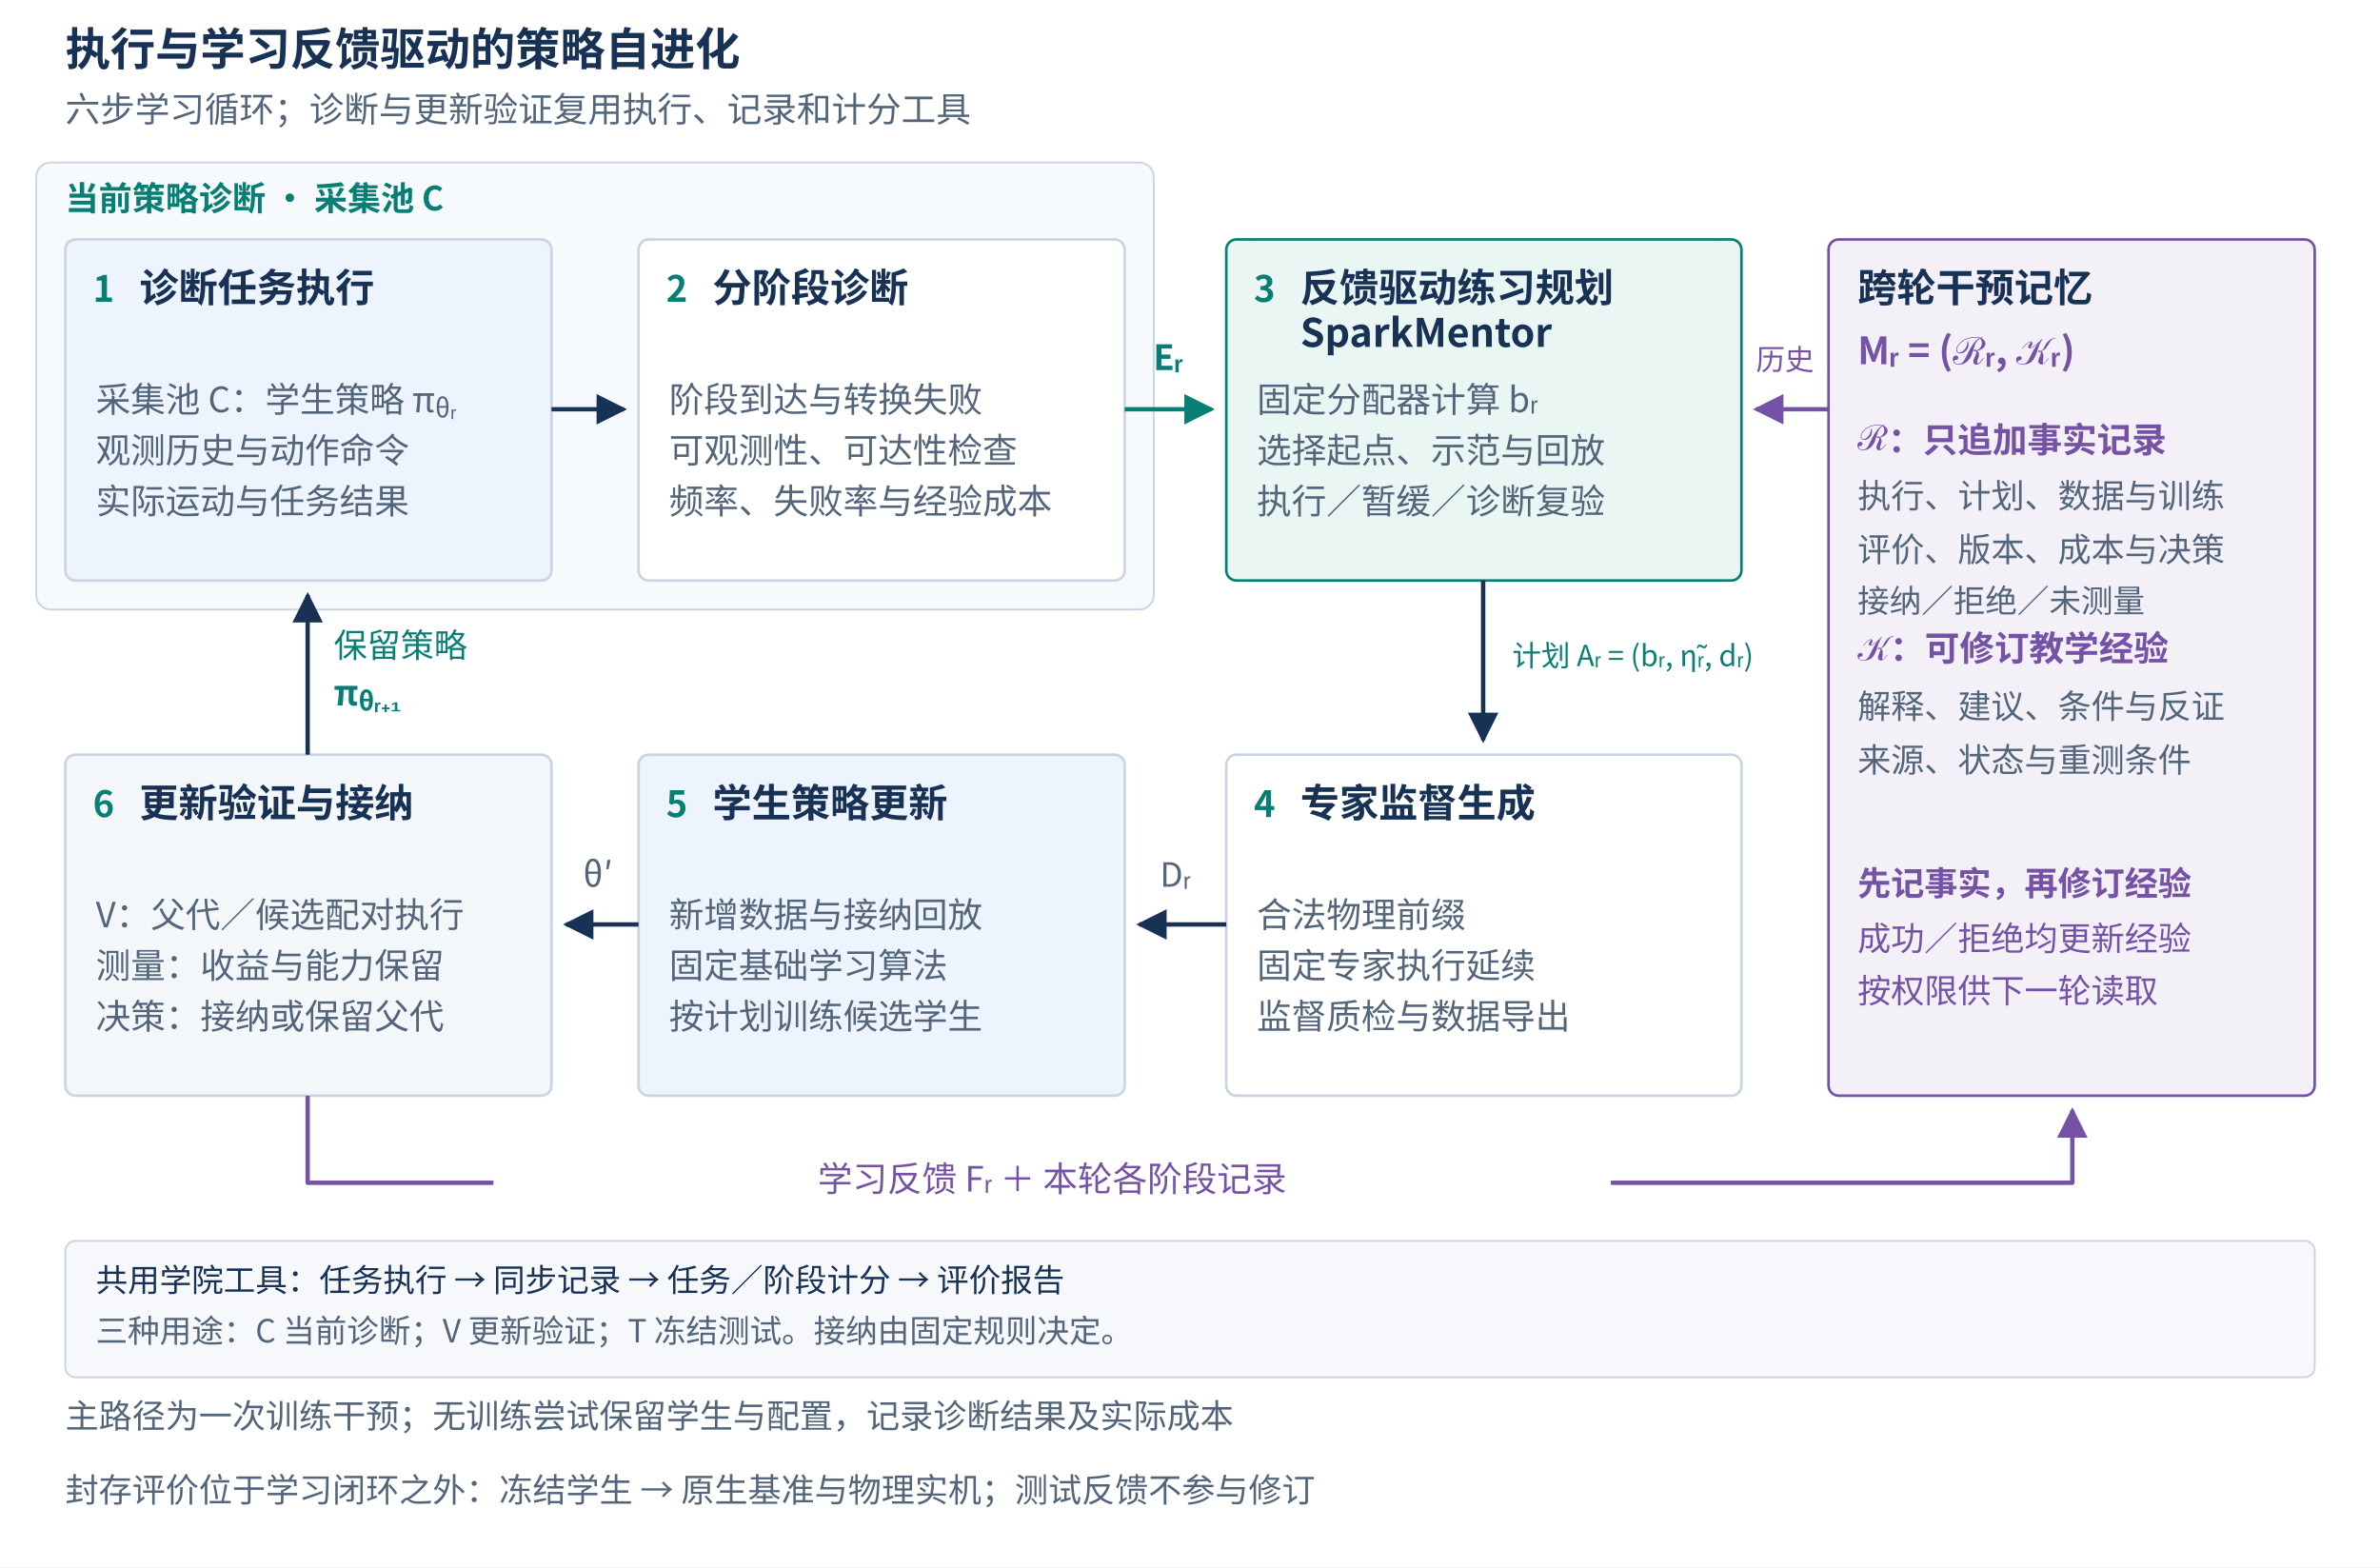
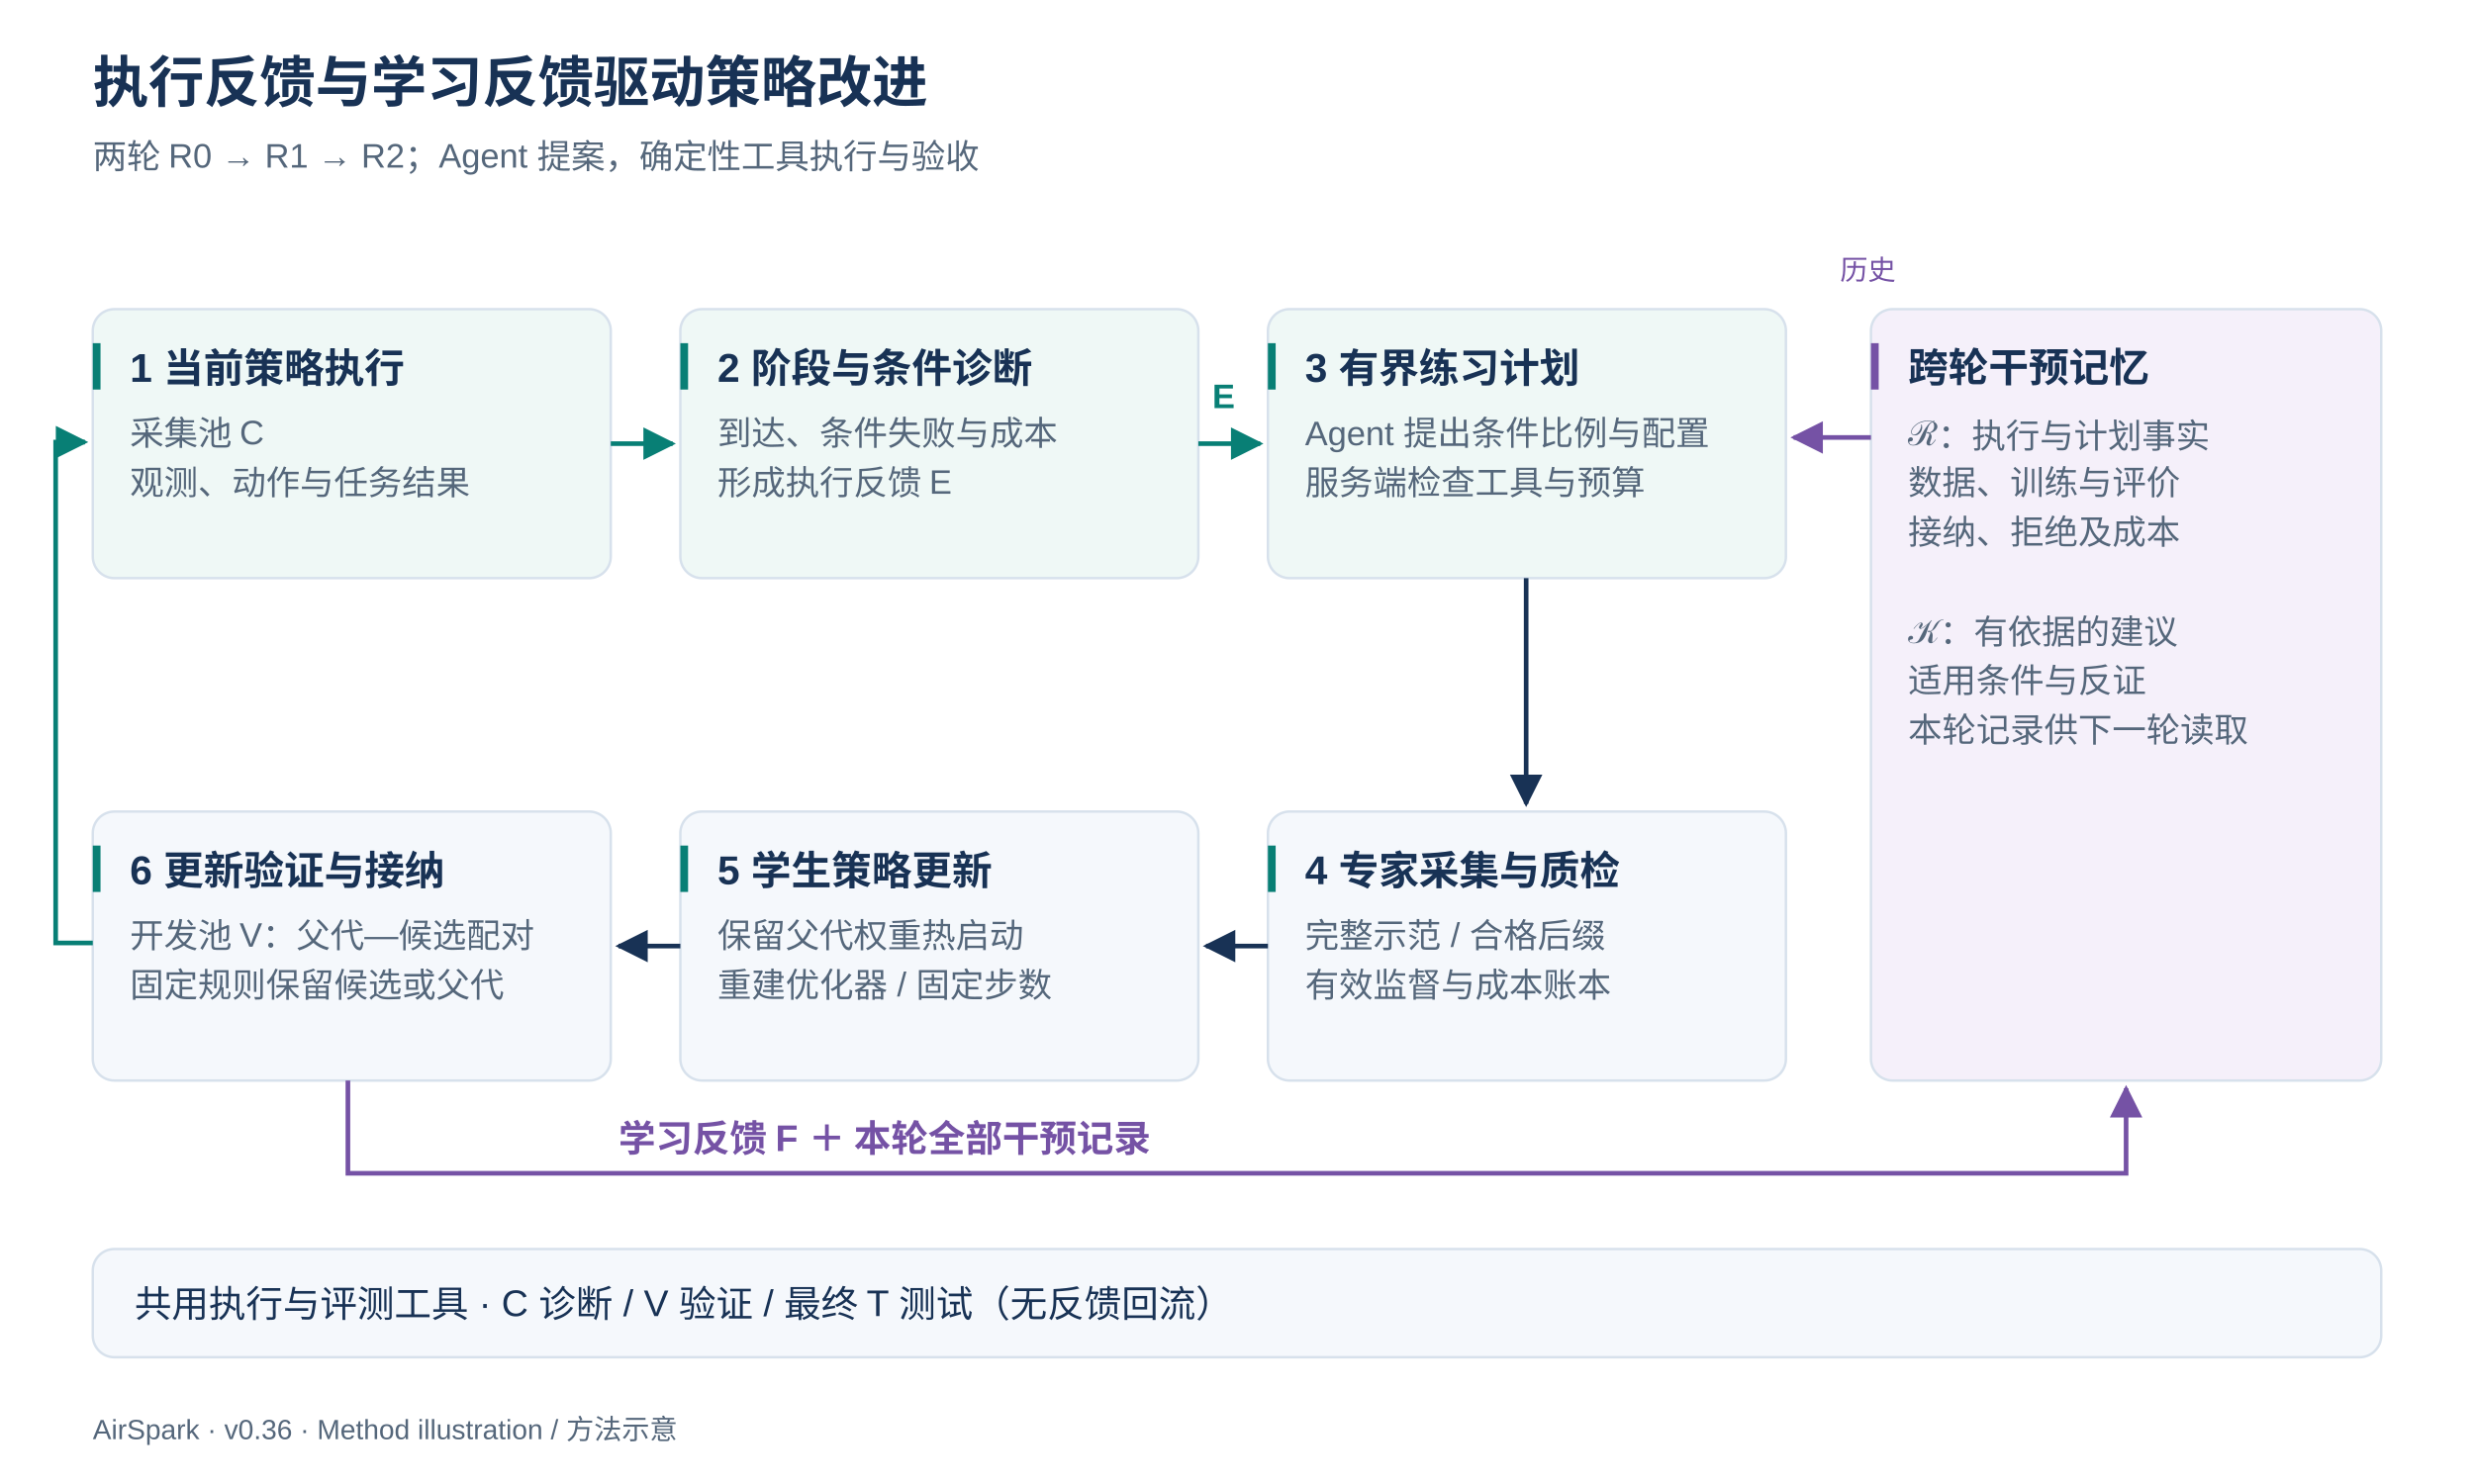
- <svg xmlns="http://www.w3.org/2000/svg" width="1640" height="1080" viewBox="0 0 1640 1080" role="img" aria-labelledby="title desc">
+ <svg xmlns="http://www.w3.org/2000/svg" width="1600" height="960" viewBox="0 0 1600 960" role="img">
  <defs>
-     <marker id="arrow-main" viewBox="0 0 10 10" refX="9" refY="5" markerWidth="7" markerHeight="7" orient="auto">
+     <marker id="navy" viewBox="0 0 10 10" refX="9" refY="5" markerWidth="7" markerHeight="7" orient="auto">
      <path d="M0 0 L10 5 L0 10 Z" fill="#183255" />
    </marker>
-     <marker id="arrow-exec" viewBox="0 0 10 10" refX="9" refY="5" markerWidth="7" markerHeight="7" orient="auto">
+     <marker id="teal" viewBox="0 0 10 10" refX="9" refY="5" markerWidth="7" markerHeight="7" orient="auto">
      <path d="M0 0 L10 5 L0 10 Z" fill="#087f75" />
    </marker>
-     <marker id="arrow-memory" viewBox="0 0 10 10" refX="9" refY="5" markerWidth="7" markerHeight="7" orient="auto">
+     <marker id="purple" viewBox="0 0 10 10" refX="9" refY="5" markerWidth="7" markerHeight="7" orient="auto">
      <path d="M0 0 L10 5 L0 10 Z" fill="#7552a5" />
    </marker>
  </defs>
-   <rect width="1640" height="1080" fill="white" />
-   <g font-family="Microsoft YaHei,Noto Sans CJK SC,Arial,sans-serif" fill="#183255">
-     <text x="45" y="45" font-size="31" font-weight="700" fill="#183255" text-anchor="start">执行与学习反馈驱动的策略自进化</text>
-     <text x="45" y="84" font-size="24" font-weight="400" fill="#52657b" text-anchor="start">六步学习循环；诊断与更新验证复用执行、记录和计分工具</text>
-     <rect x="25" y="112" width="770" height="308" rx="10" fill="#f7fafc" stroke="#c9d5e2" stroke-width="1.3" />
-     <text x="45" y="145" font-size="23" font-weight="600" fill="#087f75" text-anchor="start">当前策略诊断 · 采集池 C</text>
-     <rect x="45" y="165" width="335" height="235" rx="7" fill="#eef4fd" stroke="#c9d5e2" stroke-width="1.8" />
-     <text x="64" y="208" font-size="25" font-weight="700" fill="#087f75" text-anchor="start">1</text>
-     <text x="96" y="208" font-size="27" font-weight="650" fill="#183255" text-anchor="start">诊断任务执行</text>
-     <text x="66" y="284" font-size="24" font-weight="400" fill="#52657b" text-anchor="start">采集池 C：学生策略 π<tspan baseline-shift="sub" font-size="75%">θᵣ</tspan>
-     </text>
-     <text x="66" y="319" font-size="24" font-weight="400" fill="#52657b" text-anchor="start">观测历史与动作命令</text>
-     <text x="66" y="354" font-size="24" font-weight="400" fill="#52657b" text-anchor="start">实际运动与任务结果</text>
-     <rect x="440" y="165" width="335" height="235" rx="7" fill="white" stroke="#c9d5e2" stroke-width="1.8" />
-     <text x="459" y="208" font-size="25" font-weight="700" fill="#087f75" text-anchor="start">2</text>
-     <text x="491" y="208" font-size="27" font-weight="650" fill="#183255" text-anchor="start">分阶段诊断</text>
-     <text x="461" y="284" font-size="24" font-weight="400" fill="#52657b" text-anchor="start">阶段到达与转换失败</text>
-     <text x="461" y="319" font-size="24" font-weight="400" fill="#52657b" text-anchor="start">可观测性、可达性检查</text>
-     <text x="461" y="354" font-size="24" font-weight="400" fill="#52657b" text-anchor="start">频率、失败率与经验成本</text>
-     <rect x="845" y="165" width="355" height="235" rx="7" fill="#eaf6f3" stroke="#087f75" stroke-width="1.8" />
-     <text x="864" y="208" font-size="25" font-weight="700" fill="#087f75" text-anchor="start">3</text>
-     <text x="896" y="208" font-size="27" font-weight="650" fill="#183255" text-anchor="start">反馈驱动练习规划</text>
-     <text x="896" y="239" font-size="27" font-weight="650" fill="#183255" text-anchor="start">SparkMentor</text>
-     <text x="866" y="284" font-size="24" font-weight="400" fill="#52657b" text-anchor="start">固定分配器计算 bᵣ</text>
-     <text x="866" y="319" font-size="24" font-weight="400" fill="#52657b" text-anchor="start">选择起点、示范与回放</text>
-     <text x="866" y="354" font-size="24" font-weight="400" fill="#52657b" text-anchor="start">执行／暂缓／诊断复验</text>
-     <rect x="845" y="520" width="355" height="235" rx="7" fill="white" stroke="#c9d5e2" stroke-width="1.8" />
-     <text x="864" y="563" font-size="25" font-weight="700" fill="#087f75" text-anchor="start">4</text>
-     <text x="896" y="563" font-size="27" font-weight="650" fill="#183255" text-anchor="start">专家监督生成</text>
-     <text x="866" y="639" font-size="24" font-weight="400" fill="#52657b" text-anchor="start">合法物理前缀</text>
-     <text x="866" y="674" font-size="24" font-weight="400" fill="#52657b" text-anchor="start">固定专家执行延续</text>
-     <text x="866" y="709" font-size="24" font-weight="400" fill="#52657b" text-anchor="start">监督质检与数据导出</text>
-     <rect x="440" y="520" width="335" height="235" rx="7" fill="#eef4fd" stroke="#c9d5e2" stroke-width="1.8" />
-     <text x="459" y="563" font-size="25" font-weight="700" fill="#087f75" text-anchor="start">5</text>
-     <text x="491" y="563" font-size="27" font-weight="650" fill="#183255" text-anchor="start">学生策略更新</text>
-     <text x="461" y="639" font-size="24" font-weight="400" fill="#52657b" text-anchor="start">新增数据与接纳回放</text>
-     <text x="461" y="674" font-size="24" font-weight="400" fill="#52657b" text-anchor="start">固定基础学习算法</text>
-     <text x="461" y="709" font-size="24" font-weight="400" fill="#52657b" text-anchor="start">按计划训练候选学生</text>
-     <rect x="45" y="520" width="335" height="235" rx="7" fill="#f4f7fa" stroke="#c9d5e2" stroke-width="1.8" />
-     <text x="64" y="563" font-size="25" font-weight="700" fill="#087f75" text-anchor="start">6</text>
-     <text x="96" y="563" font-size="27" font-weight="650" fill="#183255" text-anchor="start">更新验证与接纳</text>
-     <text x="66" y="639" font-size="24" font-weight="400" fill="#52657b" text-anchor="start">V：父代／候选配对执行</text>
-     <text x="66" y="674" font-size="24" font-weight="400" fill="#52657b" text-anchor="start">测量：收益与能力保留</text>
-     <text x="66" y="709" font-size="24" font-weight="400" fill="#52657b" text-anchor="start">决策：接纳或保留父代</text>
-     <path d="M380 282 H430" fill="none" stroke="#183255" stroke-width="3" stroke-linejoin="round" marker-end="url(#arrow-main)" />
-     <path d="M775 282 H835" fill="none" stroke="#087f75" stroke-width="3" stroke-linejoin="round" marker-end="url(#arrow-exec)" />
-     <text x="805" y="255" font-size="24" font-weight="600" fill="#087f75" text-anchor="middle">Eᵣ</text>
-     <path d="M1022 400 V510" fill="none" stroke="#183255" stroke-width="3" stroke-linejoin="round" marker-end="url(#arrow-main)" />
-     <text x="1042" y="459" font-size="20" font-weight="400" fill="#087f75" text-anchor="start">计划 Aᵣ = (bᵣ, η̃ᵣ, dᵣ)</text>
-     <path d="M845 637 H785" fill="none" stroke="#183255" stroke-width="3" stroke-linejoin="round" marker-end="url(#arrow-main)" />
-     <text x="810" y="611" font-size="23" font-weight="400" fill="#52657b" text-anchor="middle">Dᵣ</text>
-     <path d="M440 637 H390" fill="none" stroke="#183255" stroke-width="3" stroke-linejoin="round" marker-end="url(#arrow-main)" />
-     <text x="412" y="611" font-size="24" font-weight="400" fill="#52657b" text-anchor="middle">θ′</text>
-     <path d="M212 520 V410" fill="none" stroke="#183255" stroke-width="3" stroke-linejoin="round" marker-end="url(#arrow-main)" />
-     <text x="230" y="453" font-size="23" font-weight="400" fill="#087f75" text-anchor="start">保留策略</text>
-     <text x="230" y="486" font-size="24" font-weight="600" fill="#087f75" text-anchor="start">π<tspan baseline-shift="sub" font-size="75%">θᵣ₊₁</tspan>
-     </text>
-     <rect x="1260" y="165" width="335" height="590" rx="7" fill="#f3f0f8" stroke="#7552a5" stroke-width="1.8" />
-     <text x="1280" y="208" font-size="27" font-weight="650" fill="#183255" text-anchor="start">跨轮干预记忆</text>
-     <text x="1280" y="251" font-size="26" font-weight="600" fill="#7552a5" text-anchor="start">Mᵣ = (ℛᵣ, 𝒦ᵣ)</text>
-     <text x="1280" y="310" font-size="24" font-weight="600" fill="#7552a5" text-anchor="start">ℛ：只追加事实记录</text>
-     <text x="1280" y="350" font-size="23" font-weight="400" fill="#52657b" text-anchor="start">执行、计划、数据与训练</text>
-     <text x="1280" y="387" font-size="23" font-weight="400" fill="#52657b" text-anchor="start">评价、版本、成本与决策</text>
-     <text x="1280" y="422" font-size="22" font-weight="400" fill="#52657b" text-anchor="start">接纳／拒绝／未测量</text>
-     <text x="1280" y="455" font-size="24" font-weight="600" fill="#7552a5" text-anchor="start">𝒦：可修订教学经验</text>
-     <text x="1280" y="495" font-size="23" font-weight="400" fill="#52657b" text-anchor="start">解释、建议、条件与反证</text>
-     <text x="1280" y="532" font-size="23" font-weight="400" fill="#52657b" text-anchor="start">来源、状态与重测条件</text>
-     <text x="1280" y="617" font-size="23" font-weight="600" fill="#7552a5" text-anchor="start">先记事实，再修订经验</text>
-     <text x="1280" y="655" font-size="23" font-weight="400" fill="#7552a5" text-anchor="start">成功／拒绝均更新经验</text>
-     <text x="1280" y="691" font-size="23" font-weight="400" fill="#7552a5" text-anchor="start">按权限供下一轮读取</text>
-     <path d="M1260 282 H1210" fill="none" stroke="#7552a5" stroke-width="3" stroke-linejoin="round" marker-end="url(#arrow-memory)" />
-     <text x="1230" y="255" font-size="20" font-weight="400" fill="#7552a5" text-anchor="middle">历史</text>
-     <path d="M212 755 V815 H1428 V765" fill="none" stroke="#7552a5" stroke-width="3" stroke-linejoin="round" marker-end="url(#arrow-memory)" />
-     <rect x="340" y="790" width="770" height="45" fill="white" />
-     <text x="725" y="821" font-size="24" font-weight="500" fill="#7552a5" text-anchor="middle">学习反馈 Fᵣ ＋ 本轮各阶段记录</text>
-     <rect x="45" y="855" width="1550" height="94" rx="7" fill="#f6f8fb" stroke="#c9d5e2" stroke-width="1.3" />
-     <text x="66" y="890" font-size="22" font-weight="500" fill="#183255" text-anchor="start">共用学院工具：任务执行 → 同步记录 → 任务／阶段计分 → 评价报告</text>
-     <text x="66" y="925" font-size="22" font-weight="400" fill="#52657b" text-anchor="start">三种用途：C 当前诊断；V 更新验证；T 冻结测试。接纳由固定规则决定。</text>
-     <text x="45" y="984" font-size="23" font-weight="400" fill="#52657b" text-anchor="start">主路径为一次训练干预；无训练尝试保留学生与配置，记录诊断结果及实际成本</text>
-     <text x="45" y="1035" font-size="23" font-weight="400" fill="#52657b" text-anchor="start">封存评价位于学习闭环之外：冻结学生 → 原生基准与物理实机；测试反馈不参与修订</text>
-   </g>
+   <rect width="1600" height="960" fill="white" />
+   <text x="60" y="66" fill="#183255" font-size="36" font-weight="700" font-family="Arial,Microsoft YaHei,Noto Sans CJK SC,sans-serif">执行反馈与学习反馈驱动策略改进</text>
+   <text x="60" y="109" fill="#55677b" font-size="22" font-weight="400" font-family="Arial,Microsoft YaHei,Noto Sans CJK SC,sans-serif">两轮 R0 → R1 → R2；Agent 提案，确定性工具执行与验收</text>
+   <rect x="60" y="200" width="335" height="174" rx="14" fill="#eff8f6" stroke="#d7e1ec" stroke-width="1.6" />
+   <rect x="60" y="222" width="5" height="30" fill="#087f75" />
+   <text x="84" y="247" fill="#183255" font-size="26" font-weight="700" font-family="Arial,Microsoft YaHei,Noto Sans CJK SC,sans-serif">1  当前策略执行</text>
+   <text x="84" y="288" fill="#55677b" font-size="22" font-weight="400" font-family="Arial,Microsoft YaHei,Noto Sans CJK SC,sans-serif">采集池 C</text>
+   <text x="84" y="320" fill="#55677b" font-size="22" font-weight="400" font-family="Arial,Microsoft YaHei,Noto Sans CJK SC,sans-serif">观测、动作与任务结果</text>
+   <rect x="440" y="200" width="335" height="174" rx="14" fill="#eff8f6" stroke="#d7e1ec" stroke-width="1.6" />
+   <rect x="440" y="222" width="5" height="30" fill="#087f75" />
+   <text x="464" y="247" fill="#183255" font-size="26" font-weight="700" font-family="Arial,Microsoft YaHei,Noto Sans CJK SC,sans-serif">2  阶段与条件诊断</text>
+   <text x="464" y="288" fill="#55677b" font-size="22" font-weight="400" font-family="Arial,Microsoft YaHei,Noto Sans CJK SC,sans-serif">到达、条件失败与成本</text>
+   <text x="464" y="320" fill="#55677b" font-size="22" font-weight="400" font-family="Arial,Microsoft YaHei,Noto Sans CJK SC,sans-serif">形成执行反馈 E</text>
+   <rect x="820" y="200" width="335" height="174" rx="14" fill="#eff8f6" stroke="#d7e1ec" stroke-width="1.6" />
+   <rect x="820" y="222" width="5" height="30" fill="#087f75" />
+   <text x="844" y="247" fill="#183255" font-size="26" font-weight="700" font-family="Arial,Microsoft YaHei,Noto Sans CJK SC,sans-serif">3  有界练习计划</text>
+   <text x="844" y="288" fill="#55677b" font-size="22" font-weight="400" font-family="Arial,Microsoft YaHei,Noto Sans CJK SC,sans-serif">Agent 提出条件比例与配置</text>
+   <text x="844" y="320" fill="#55677b" font-size="22" font-weight="400" font-family="Arial,Microsoft YaHei,Noto Sans CJK SC,sans-serif">服务端检查工具与预算</text>
+   <path d="M395 287 L435 287" fill="none" stroke="#087f75" stroke-width="3" marker-end="url(#teal)" />
+   <path d="M775 287 L815 287" fill="none" stroke="#087f75" stroke-width="3" marker-end="url(#teal)" />
+   <text x="784" y="264" fill="#087f75" font-size="22" font-weight="700" font-family="Arial,Microsoft YaHei,Noto Sans CJK SC,sans-serif">E</text>
+   <rect x="820" y="525" width="335" height="174" rx="14" fill="#f5f8fc" stroke="#d7e1ec" stroke-width="1.6" />
+   <rect x="820" y="547" width="5" height="30" fill="#087f75" />
+   <text x="844" y="572" fill="#183255" font-size="26" font-weight="700" font-family="Arial,Microsoft YaHei,Noto Sans CJK SC,sans-serif">4  专家采集与质检</text>
+   <text x="844" y="613" fill="#55677b" font-size="22" font-weight="400" font-family="Arial,Microsoft YaHei,Noto Sans CJK SC,sans-serif">完整示范 / 合格后缀</text>
+   <text x="844" y="645" fill="#55677b" font-size="22" font-weight="400" font-family="Arial,Microsoft YaHei,Noto Sans CJK SC,sans-serif">有效监督与成本账本</text>
+   <rect x="440" y="525" width="335" height="174" rx="14" fill="#f5f8fc" stroke="#d7e1ec" stroke-width="1.6" />
+   <rect x="440" y="547" width="5" height="30" fill="#087f75" />
+   <text x="464" y="572" fill="#183255" font-size="26" font-weight="700" font-family="Arial,Microsoft YaHei,Noto Sans CJK SC,sans-serif">5  学生策略更新</text>
+   <text x="464" y="613" fill="#55677b" font-size="22" font-weight="400" font-family="Arial,Microsoft YaHei,Noto Sans CJK SC,sans-serif">保留父代权重热启动</text>
+   <text x="464" y="645" fill="#55677b" font-size="22" font-weight="400" font-family="Arial,Microsoft YaHei,Noto Sans CJK SC,sans-serif">重建优化器 / 固定步数</text>
+   <rect x="60" y="525" width="335" height="174" rx="14" fill="#f5f8fc" stroke="#d7e1ec" stroke-width="1.6" />
+   <rect x="60" y="547" width="5" height="30" fill="#087f75" />
+   <text x="84" y="572" fill="#183255" font-size="26" font-weight="700" font-family="Arial,Microsoft YaHei,Noto Sans CJK SC,sans-serif">6  更新验证与接纳</text>
+   <text x="84" y="613" fill="#55677b" font-size="22" font-weight="400" font-family="Arial,Microsoft YaHei,Noto Sans CJK SC,sans-serif">开发池 V：父代—候选配对</text>
+   <text x="84" y="645" fill="#55677b" font-size="22" font-weight="400" font-family="Arial,Microsoft YaHei,Noto Sans CJK SC,sans-serif">固定规则保留候选或父代</text>
+   <path d="M987 374 L987 520" fill="none" stroke="#183255" stroke-width="3" marker-end="url(#navy)" />
+   <path d="M820 612 L780 612" fill="none" stroke="#183255" stroke-width="3" marker-end="url(#navy)" />
+   <path d="M440 612 L400 612" fill="none" stroke="#183255" stroke-width="3" marker-end="url(#navy)" />
+   <path d="M60 610 L36 610 L36 286 L55 286" fill="none" stroke="#087f75" stroke-width="3" marker-end="url(#teal)" />
+   <rect x="1210" y="200" width="330" height="499" rx="14" fill="#f5f0fa" stroke="#d7e1ec" stroke-width="1.6" />
+   <rect x="1210" y="222" width="5" height="30" fill="#7552a5" />
+   <text x="1234" y="247" fill="#183255" font-size="26" font-weight="700" font-family="Arial,Microsoft YaHei,Noto Sans CJK SC,sans-serif">跨轮干预记忆</text>
+   <text x="1234" y="288" fill="#55677b" font-size="22" font-weight="400" font-family="Arial,Microsoft YaHei,Noto Sans CJK SC,sans-serif">ℛ：执行与计划事实</text>
+   <text x="1234" y="320" fill="#55677b" font-size="22" font-weight="400" font-family="Arial,Microsoft YaHei,Noto Sans CJK SC,sans-serif">数据、训练与评价</text>
+   <text x="1234" y="352" fill="#55677b" font-size="22" font-weight="400" font-family="Arial,Microsoft YaHei,Noto Sans CJK SC,sans-serif">接纳、拒绝及成本</text>
+   <text x="1234" y="384" fill="#55677b" font-size="22" font-weight="400" font-family="Arial,Microsoft YaHei,Noto Sans CJK SC,sans-serif"> </text>
+   <text x="1234" y="416" fill="#55677b" font-size="22" font-weight="400" font-family="Arial,Microsoft YaHei,Noto Sans CJK SC,sans-serif">𝒦：有依据的建议</text>
+   <text x="1234" y="448" fill="#55677b" font-size="22" font-weight="400" font-family="Arial,Microsoft YaHei,Noto Sans CJK SC,sans-serif">适用条件与反证</text>
+   <text x="1234" y="480" fill="#55677b" font-size="22" font-weight="400" font-family="Arial,Microsoft YaHei,Noto Sans CJK SC,sans-serif">本轮记录供下一轮读取</text>
+   <path d="M1210 283 L1160 283" fill="none" stroke="#7552a5" stroke-width="3" marker-end="url(#purple)" />
+   <text x="1190" y="181" fill="#7552a5" font-size="18" font-weight="400" font-family="Arial,Microsoft YaHei,Noto Sans CJK SC,sans-serif">历史</text>
+   <path d="M225 699 L225 759 L1375 759 L1375 704" fill="none" stroke="#7552a5" stroke-width="3" marker-end="url(#purple)" />
+   <text x="400" y="745" fill="#7552a5" font-size="24" font-weight="700" font-family="Arial,Microsoft YaHei,Noto Sans CJK SC,sans-serif">学习反馈 F ＋ 本轮全部干预记录</text>
+   <rect x="60" y="808" width="1480" height="70" rx="14" fill="#f5f8fc" stroke="#d7e1ec" stroke-width="1.6" />
+   <text x="87" y="852" fill="#183255" font-size="24" font-weight="400" font-family="Arial,Microsoft YaHei,Noto Sans CJK SC,sans-serif">共用执行与评测工具  ·  C 诊断  /  V 验证  /  最终 T 测试（无反馈回流）</text>
+   <text x="60" y="931" fill="#55677b" font-size="18" font-weight="400" font-family="Arial,Microsoft YaHei,Noto Sans CJK SC,sans-serif">AirSpark  ·  v0.36  ·  Method illustration / 方法示意</text>
</svg>
